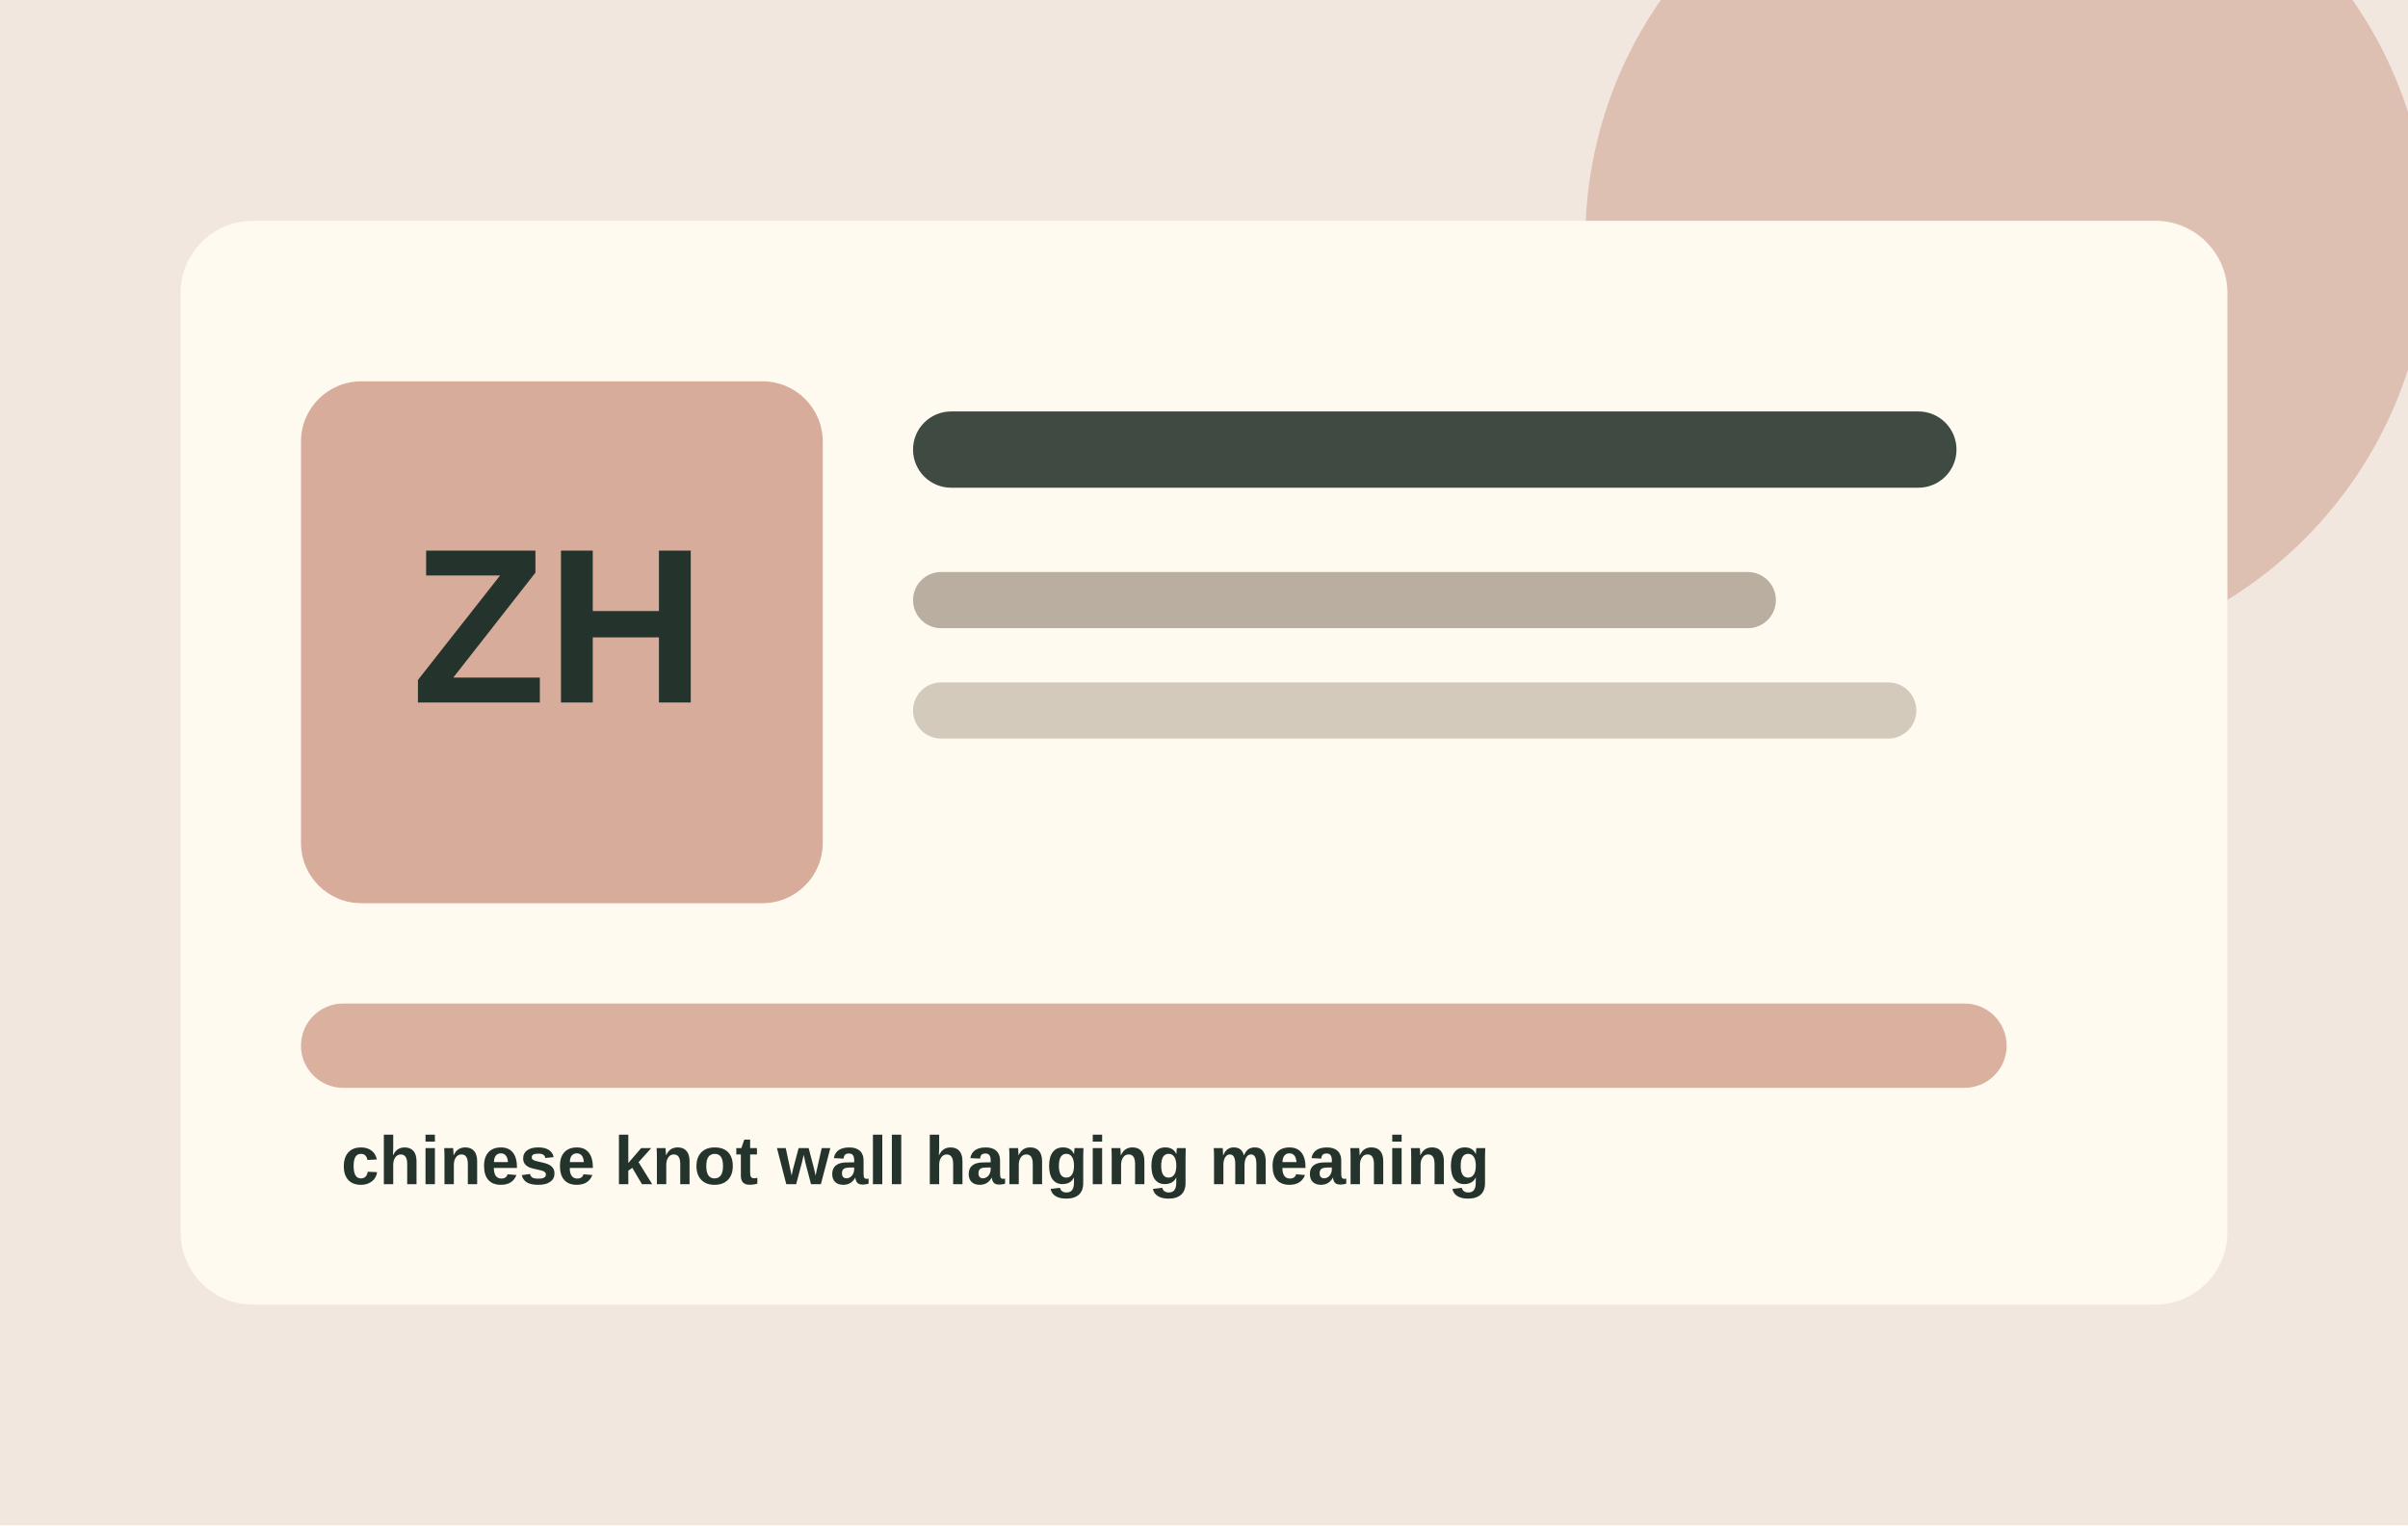
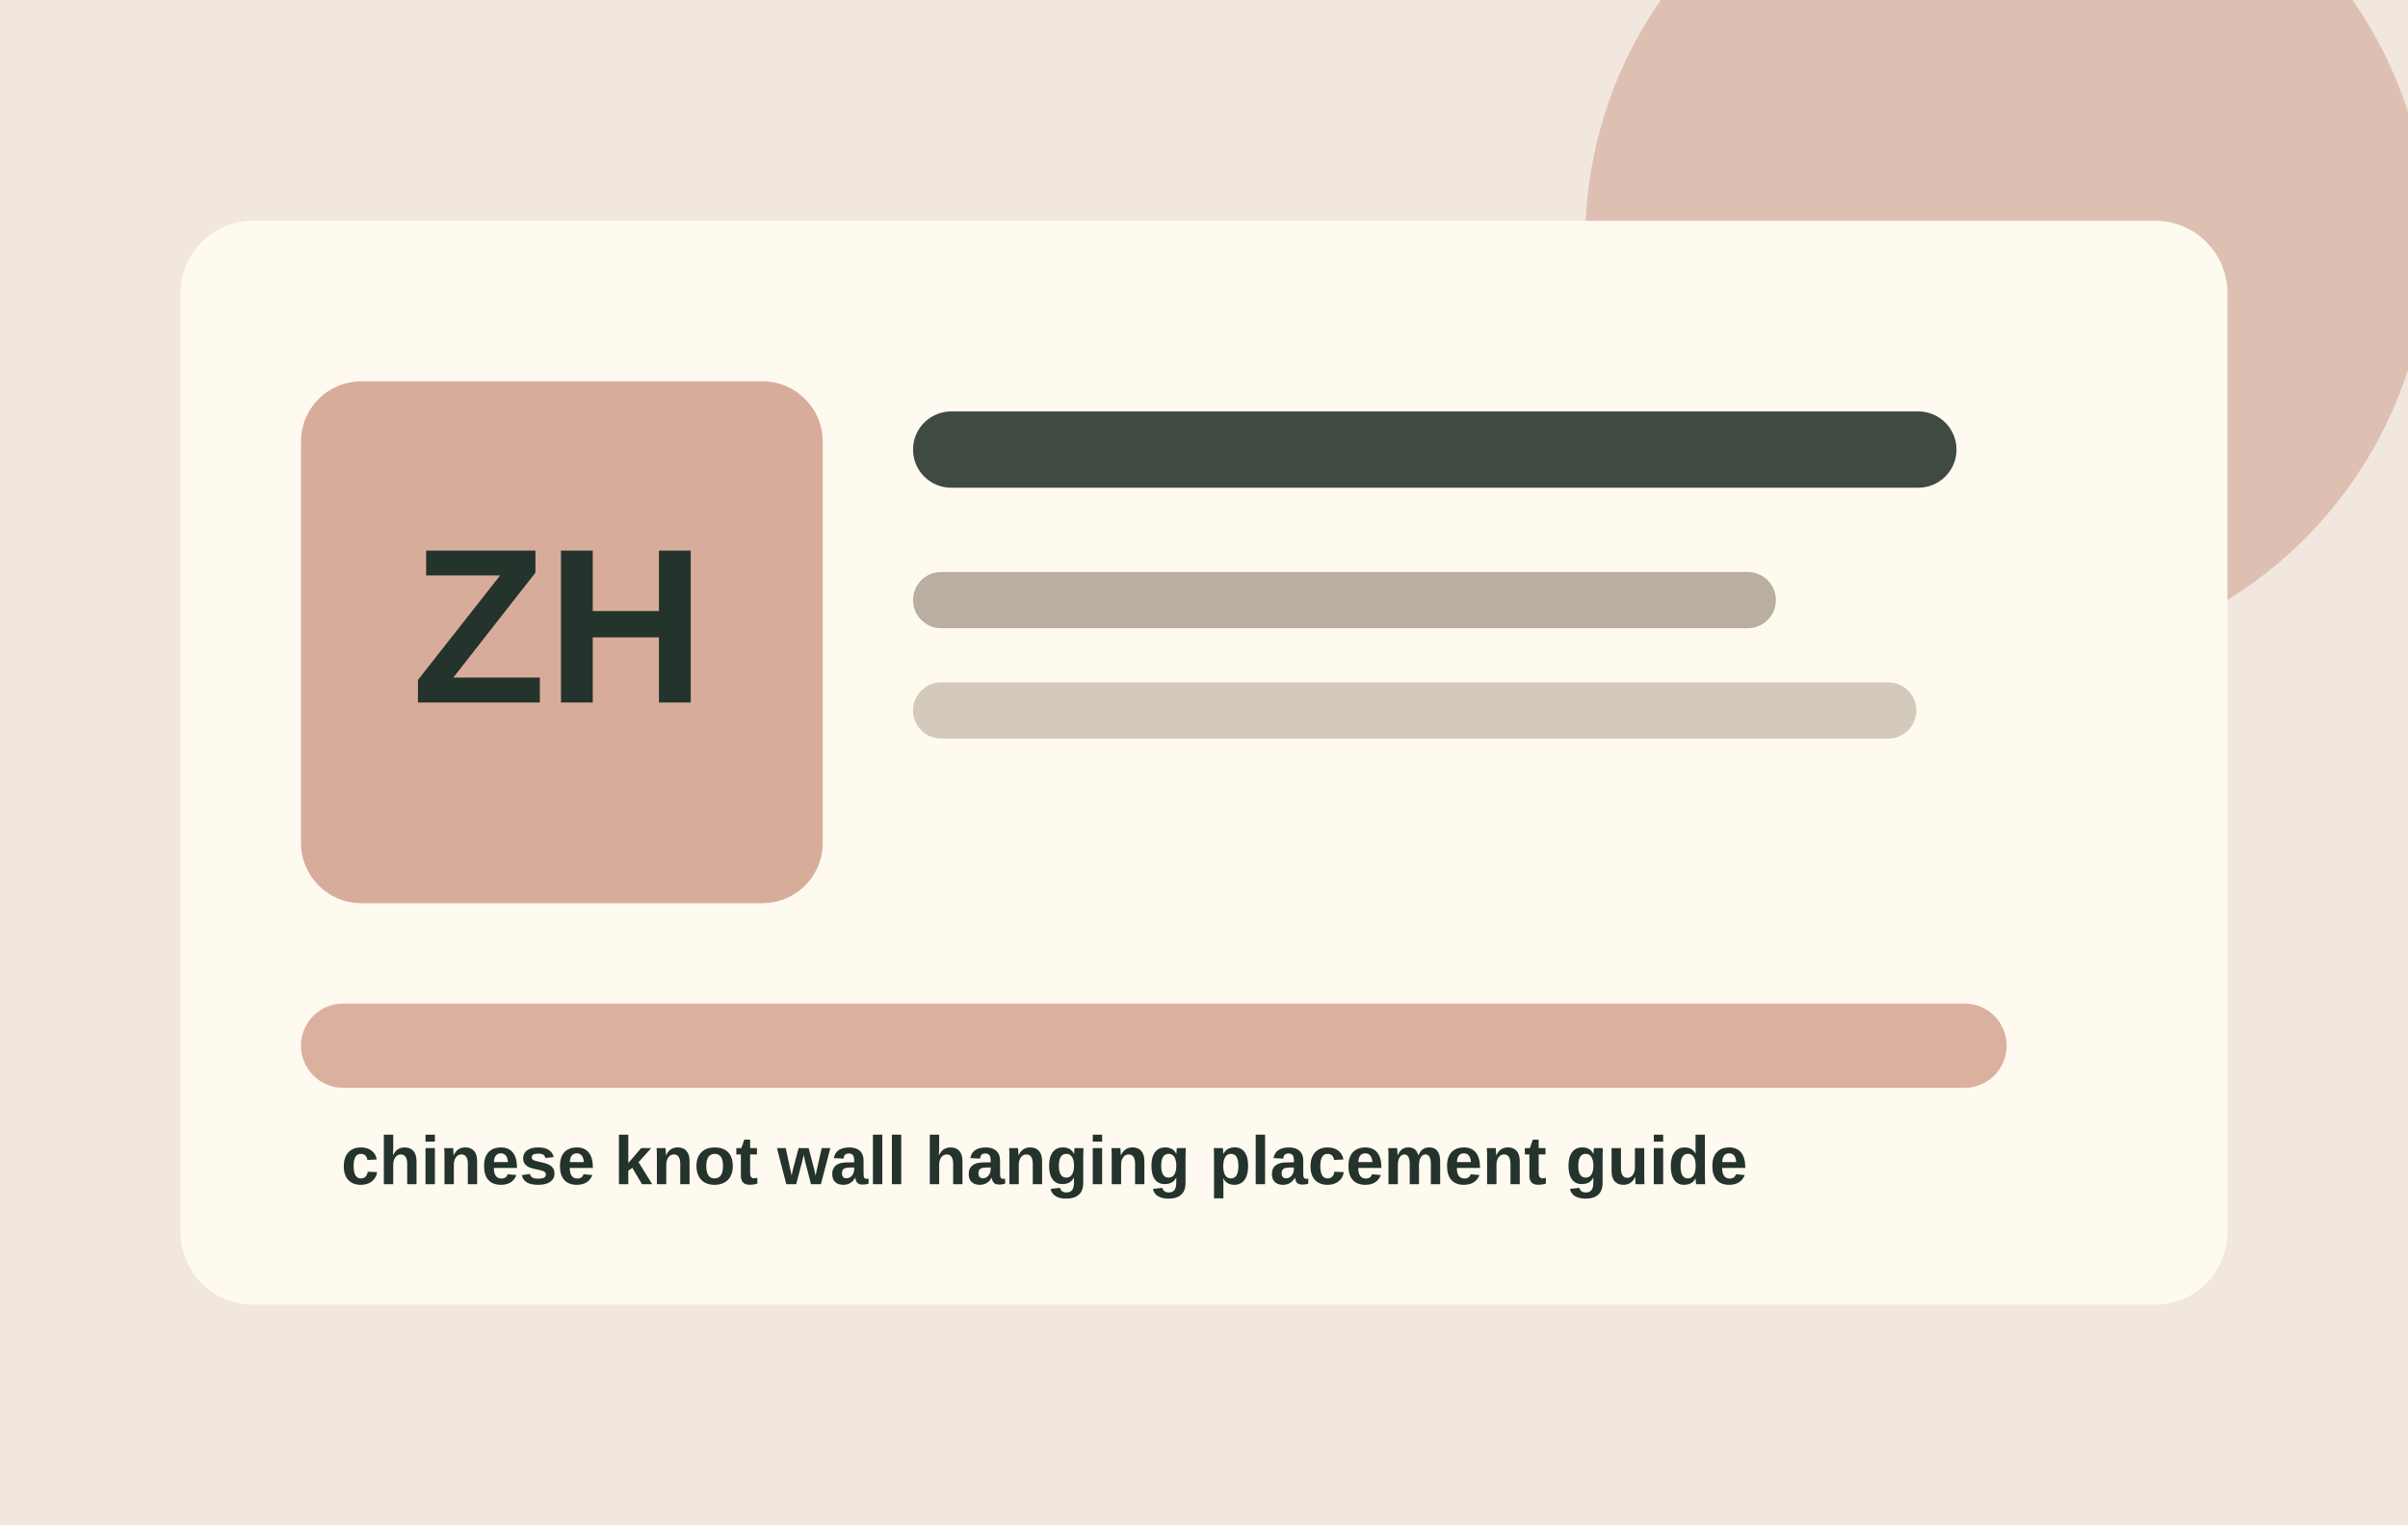
<svg xmlns="http://www.w3.org/2000/svg" viewBox="0 0 1200 760">
  <rect width="1200" height="760" fill="#f1e7df" />
  <circle cx="1000" cy="120" r="210" fill="#b86b55" opacity=".32" />
  <rect x="90" y="110" width="1020" height="540" rx="36" fill="#fffaf0" />
  <rect x="150" y="190" width="260" height="260" rx="30" fill="#b86b55" opacity=".55" />
  <text x="205" y="350" font-family="Arial" font-size="110" font-weight="800" fill="#24332b">ZH</text>
  <rect x="455" y="205" width="520" height="38" rx="19" fill="#24332b" opacity=".88" />
  <rect x="455" y="285" width="430" height="28" rx="14" fill="#806f5d" opacity=".55" />
  <rect x="455" y="340" width="500" height="28" rx="14" fill="#806f5d" opacity=".35" />
  <rect x="150" y="500" width="850" height="42" rx="21" fill="#b86b55" opacity=".52" />
-   <text x="170" y="590" font-family="Arial" font-size="34" font-weight="700" fill="#24332b">chinese knot wall hanging meaning</text>
+   <text x="170" y="590" font-family="Arial" font-size="34" font-weight="700" fill="#24332b">chinese knot wall hanging placement guide</text>
</svg>
